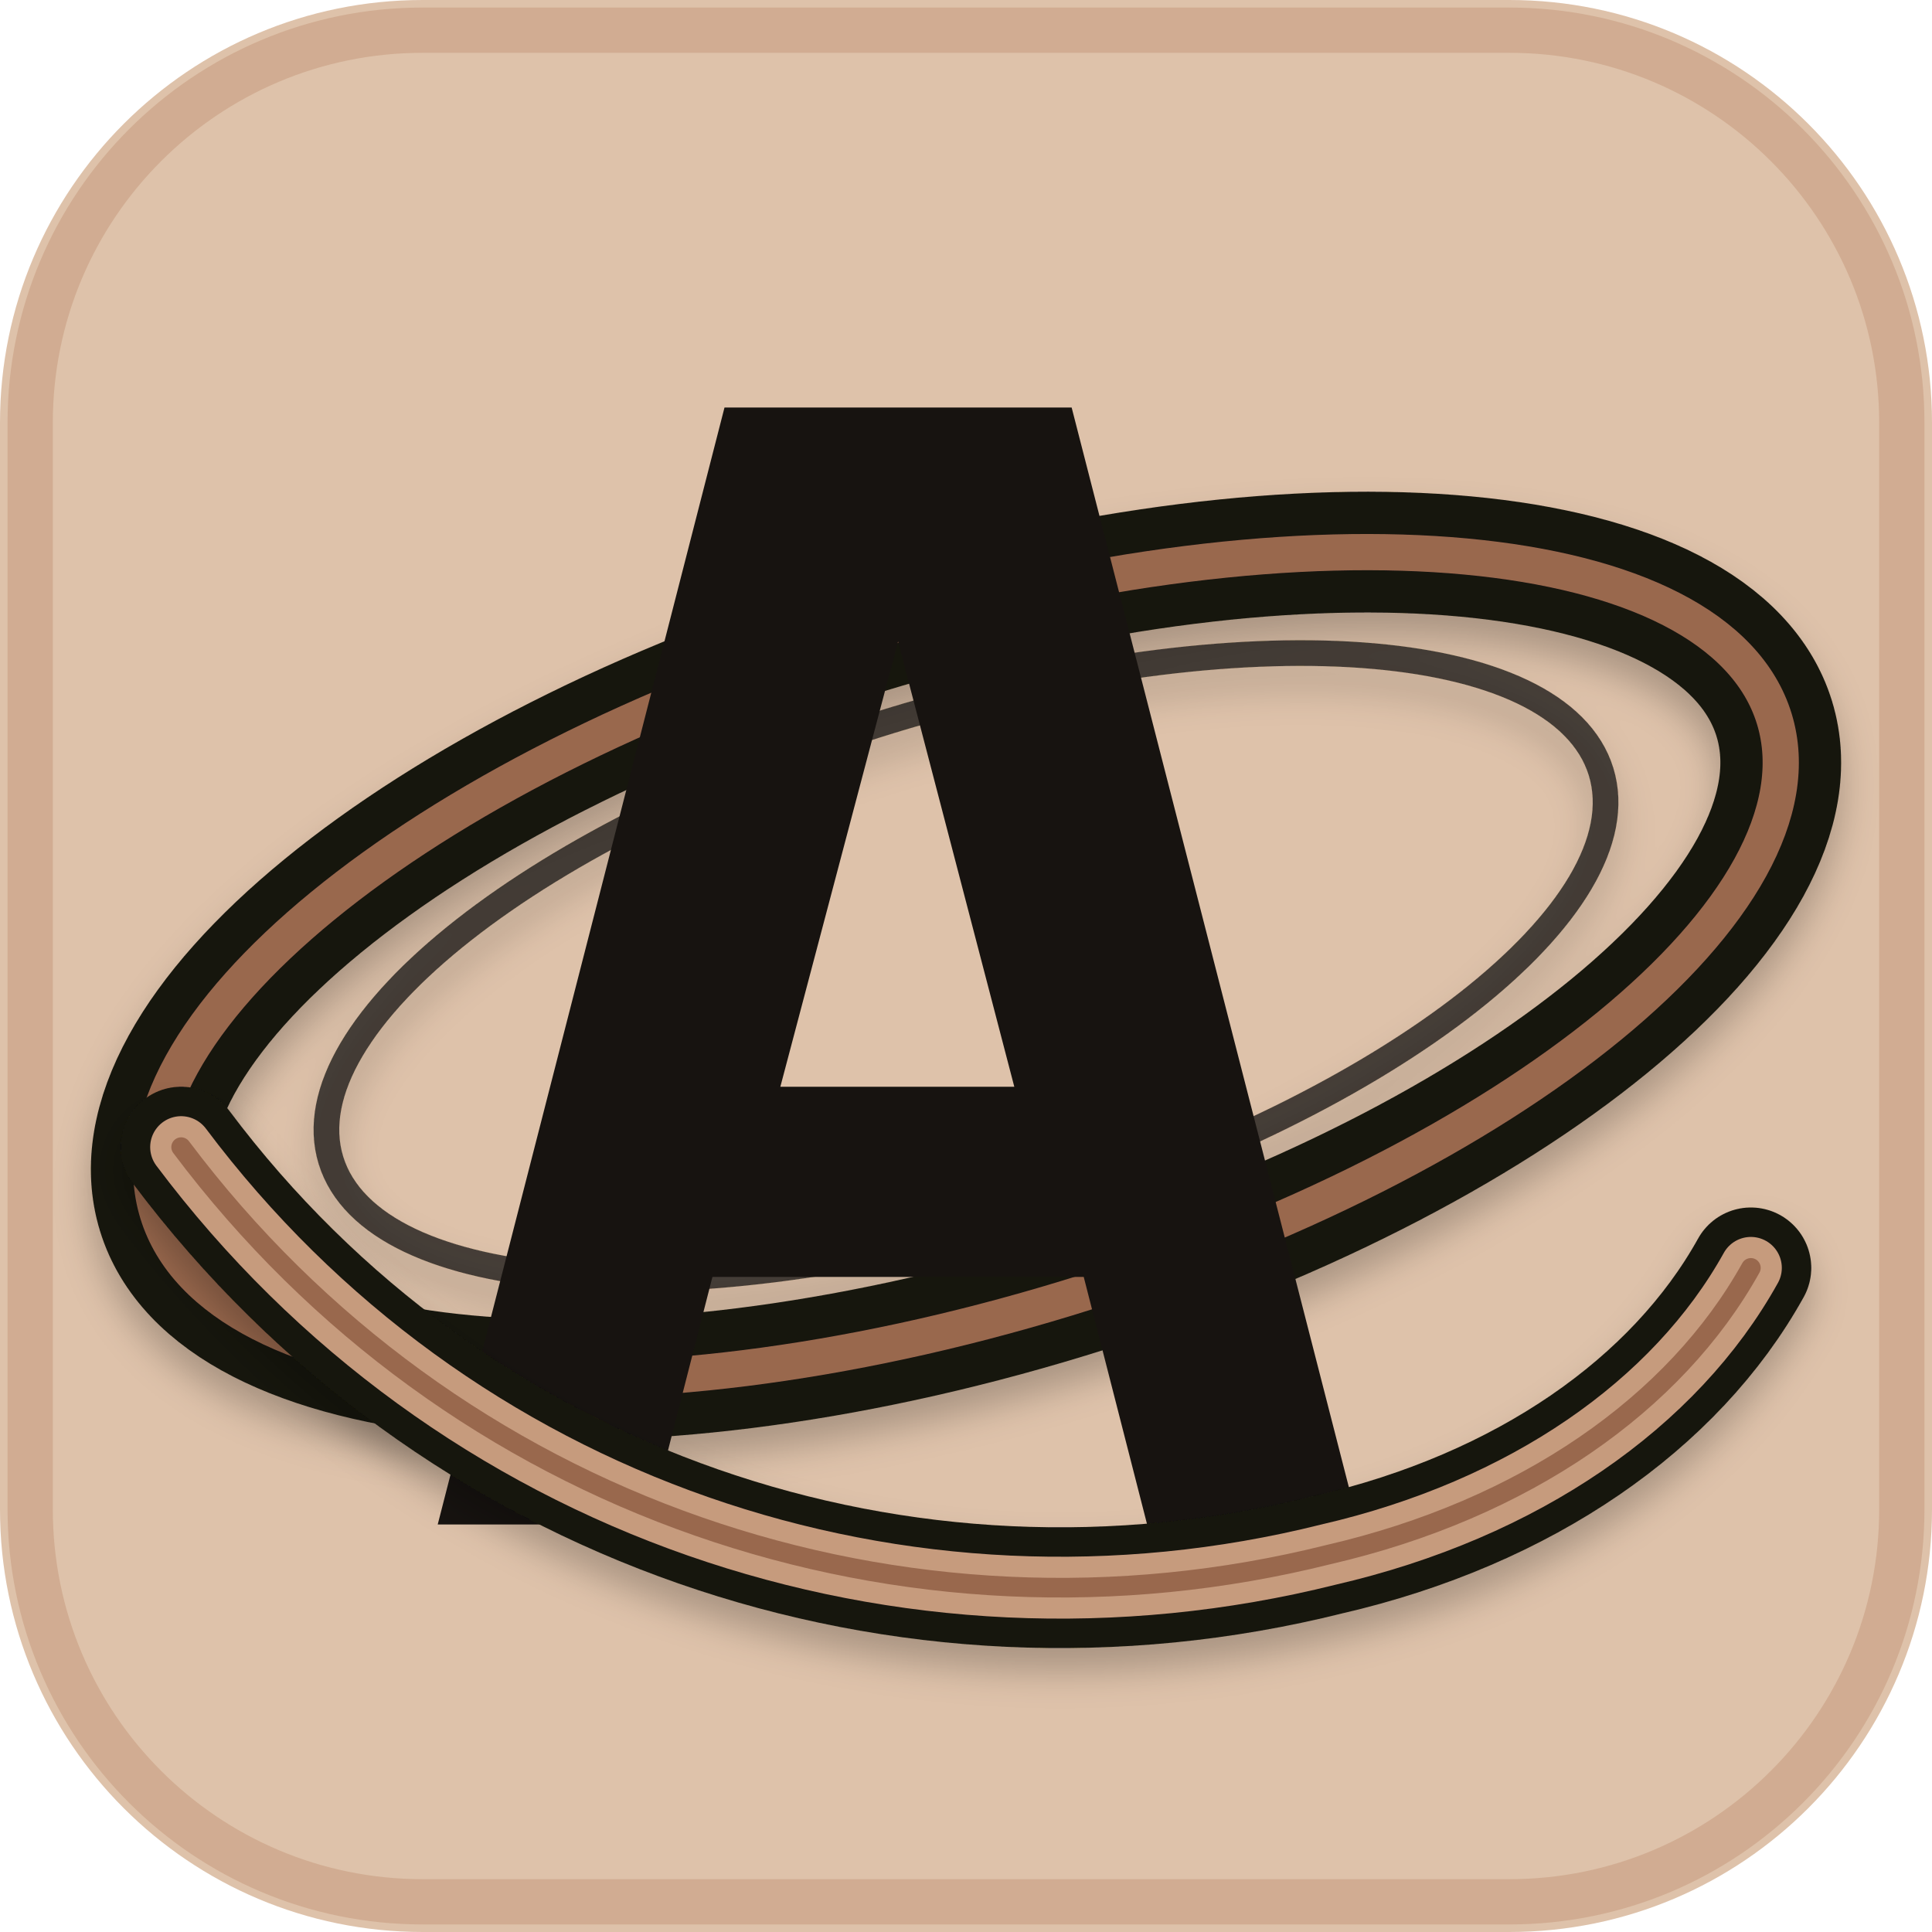
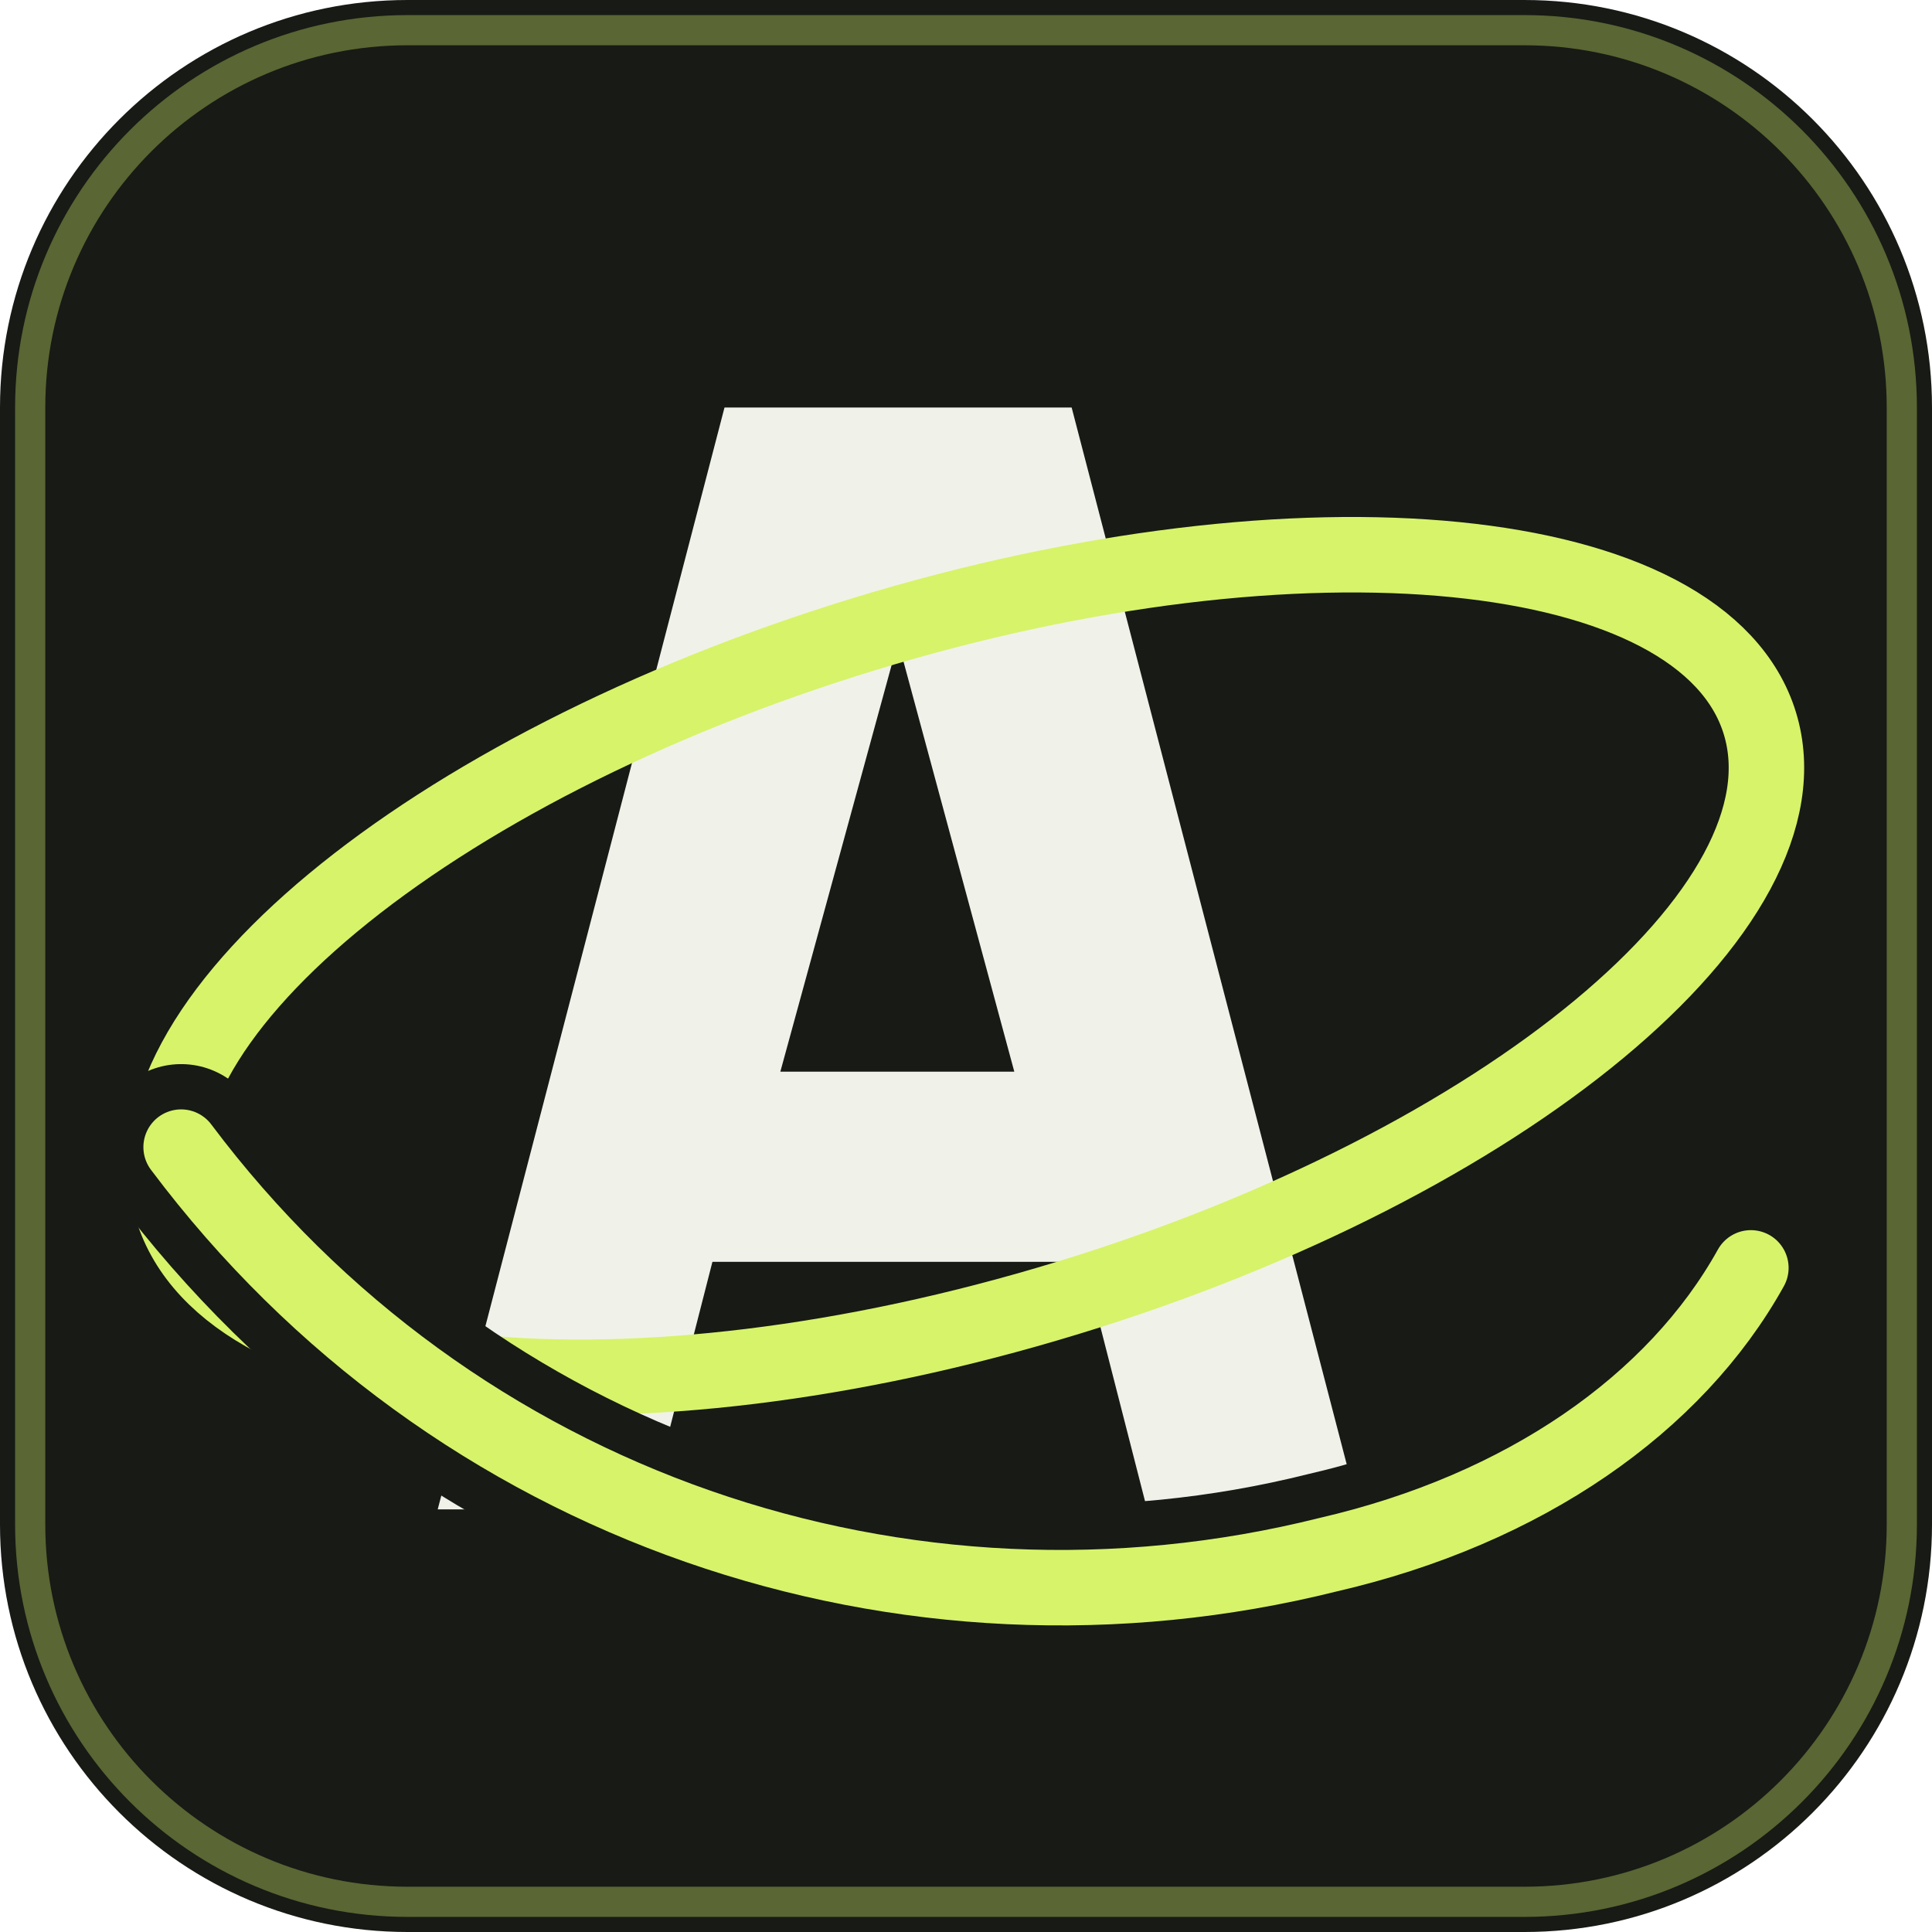
- <svg xmlns="http://www.w3.org/2000/svg" viewBox="0 0 128 128" width="128" height="128" role="img" aria-labelledby="title desc" focusable="false" shape-rendering="geometricPrecision">
-   <defs>
-     <filter id="soft-shadow" x="-20%" y="-20%" width="140%" height="150%" color-interpolation-filters="sRGB">
-       <feDropShadow dx="0" dy="1.5" stdDeviation="1.2" flood-color="#171310" flood-opacity="0.24" />
-     </filter>
-   </defs>
-   <rect width="128" height="128" rx="28" fill="#dec2aa" />
-   <rect x="2" y="2" width="124" height="124" rx="26" fill="none" stroke="#c69b7d" stroke-opacity="0.55" stroke-width="3" />
-   <g filter="url(#soft-shadow)">
-     <ellipse cx="64" cy="64" rx="56" ry="23" fill="none" stroke="#171310" stroke-width="8" transform="rotate(-17 64 64)" />
-     <ellipse cx="64" cy="64" rx="56" ry="23" fill="none" stroke="#99684e" stroke-width="2.4" transform="rotate(-17 64 64)" />
-     <ellipse cx="64" cy="64" rx="44" ry="17" fill="none" stroke="#171310" stroke-opacity="0.72" stroke-width="1.7" transform="rotate(-17 64 64)" />
-   </g>
-   <path d="M29 101 48 27h23l19 74H76l-4.2-16.4H47.2L43 101H29Zm22.7-29h15.5L59.5 42.5 51.7 72Z" fill="#171310" fill-rule="evenodd" />
-   <g filter="url(#soft-shadow)">
-     <path d="M12 76c18 24 48 34 76 27 13-3 23-10 28-19" fill="none" stroke="#171310" stroke-linecap="round" stroke-width="8" />
-     <path d="M12 76c18 24 48 34 76 27 13-3 23-10 28-19" fill="none" stroke="#c69b7d" stroke-linecap="round" stroke-width="4.1" />
-     <path d="M12 76c18 24 48 34 76 27 13-3 23-10 28-19" fill="none" stroke="#99684e" stroke-linecap="round" stroke-width="1.3" />
-   </g>
+ <svg xmlns="http://www.w3.org/2000/svg" viewBox="0 0 128 128" role="img" aria-labelledby="t d">
+   <rect width="128" height="128" rx="27" fill="#171a15" />
+   <rect x="2" y="2" width="124" height="124" rx="25" fill="none" stroke="#d7f36a" stroke-opacity=".35" stroke-width="2" />
+   <path d="M29 100 48 27h23l19 73H76l-4.2-16.4H47.2L43 100H29Zm22.7-29h15.5L59.5 42.5 51.7 71Z" fill="#f0f2e9" fill-rule="evenodd" />
+   <ellipse cx="64" cy="64" rx="55" ry="23" fill="none" stroke="#d7f36a" stroke-width="5" transform="rotate(-17 64 64)" />
+   <path d="M12 76c18 24 48 34 76 27 13-3 23-10 28-19" fill="none" stroke="#171a15" stroke-width="11" stroke-linecap="round" />
+   <path d="M12 76c18 24 48 34 76 27 13-3 23-10 28-19" fill="none" stroke="#d7f36a" stroke-width="5" stroke-linecap="round" />
</svg>
